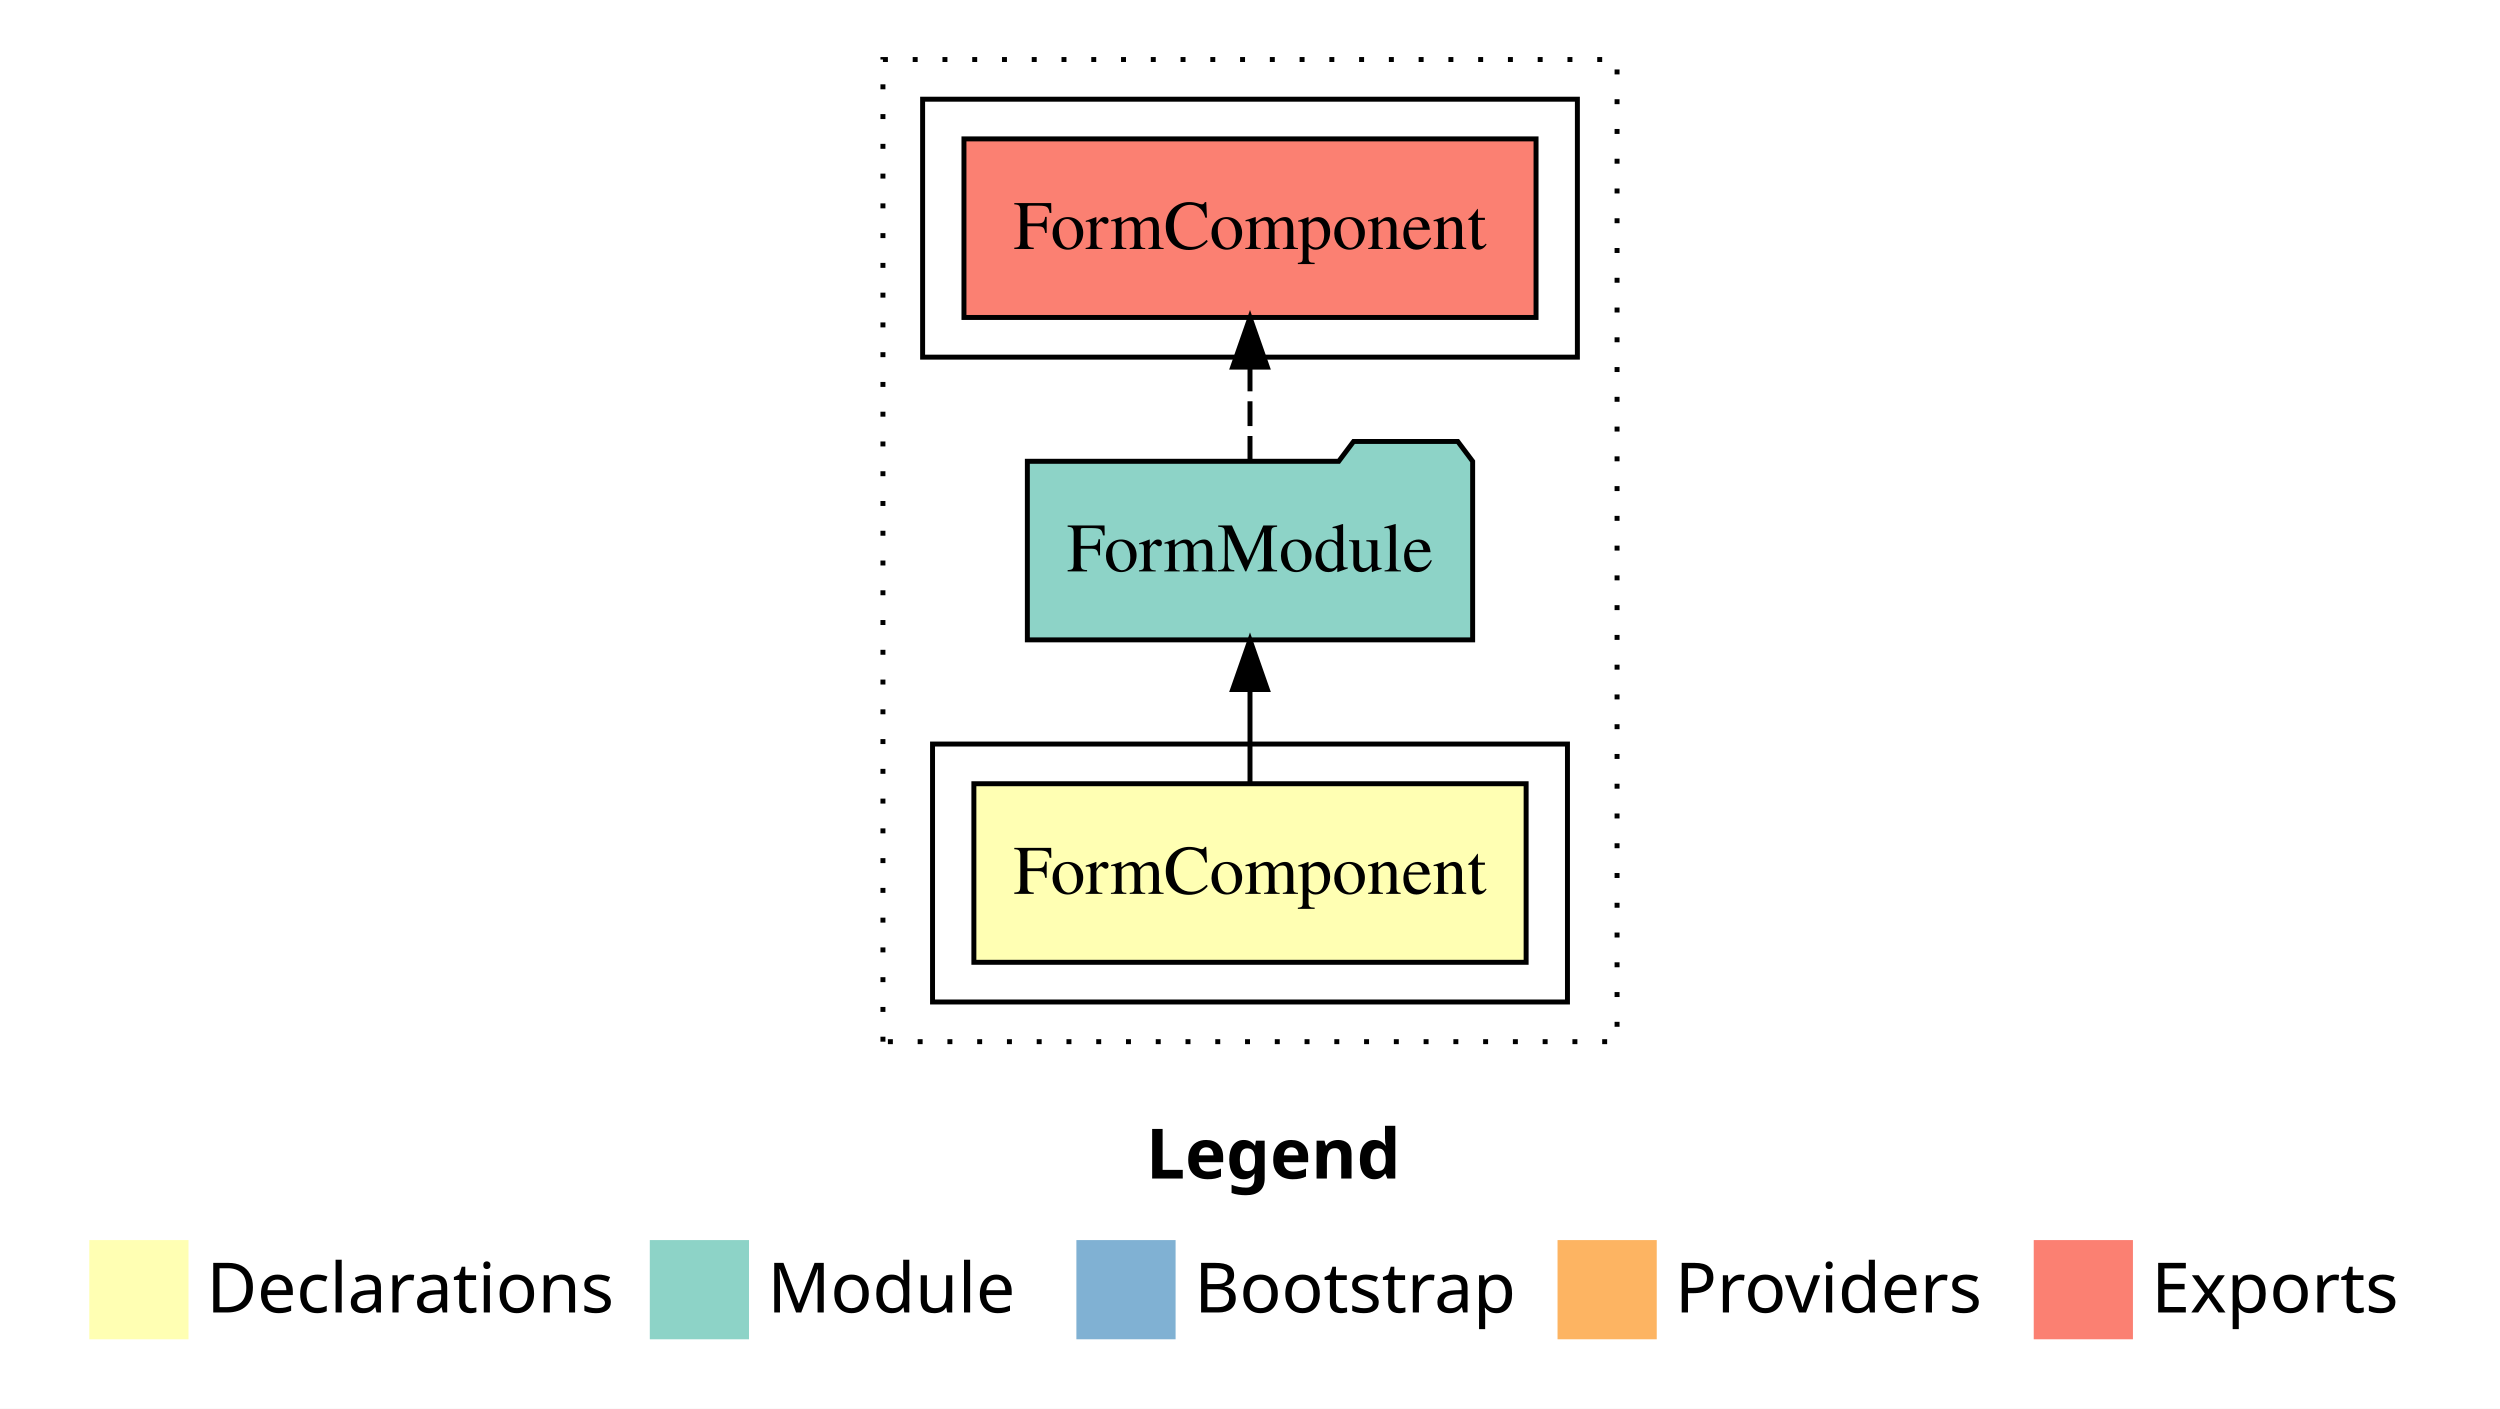
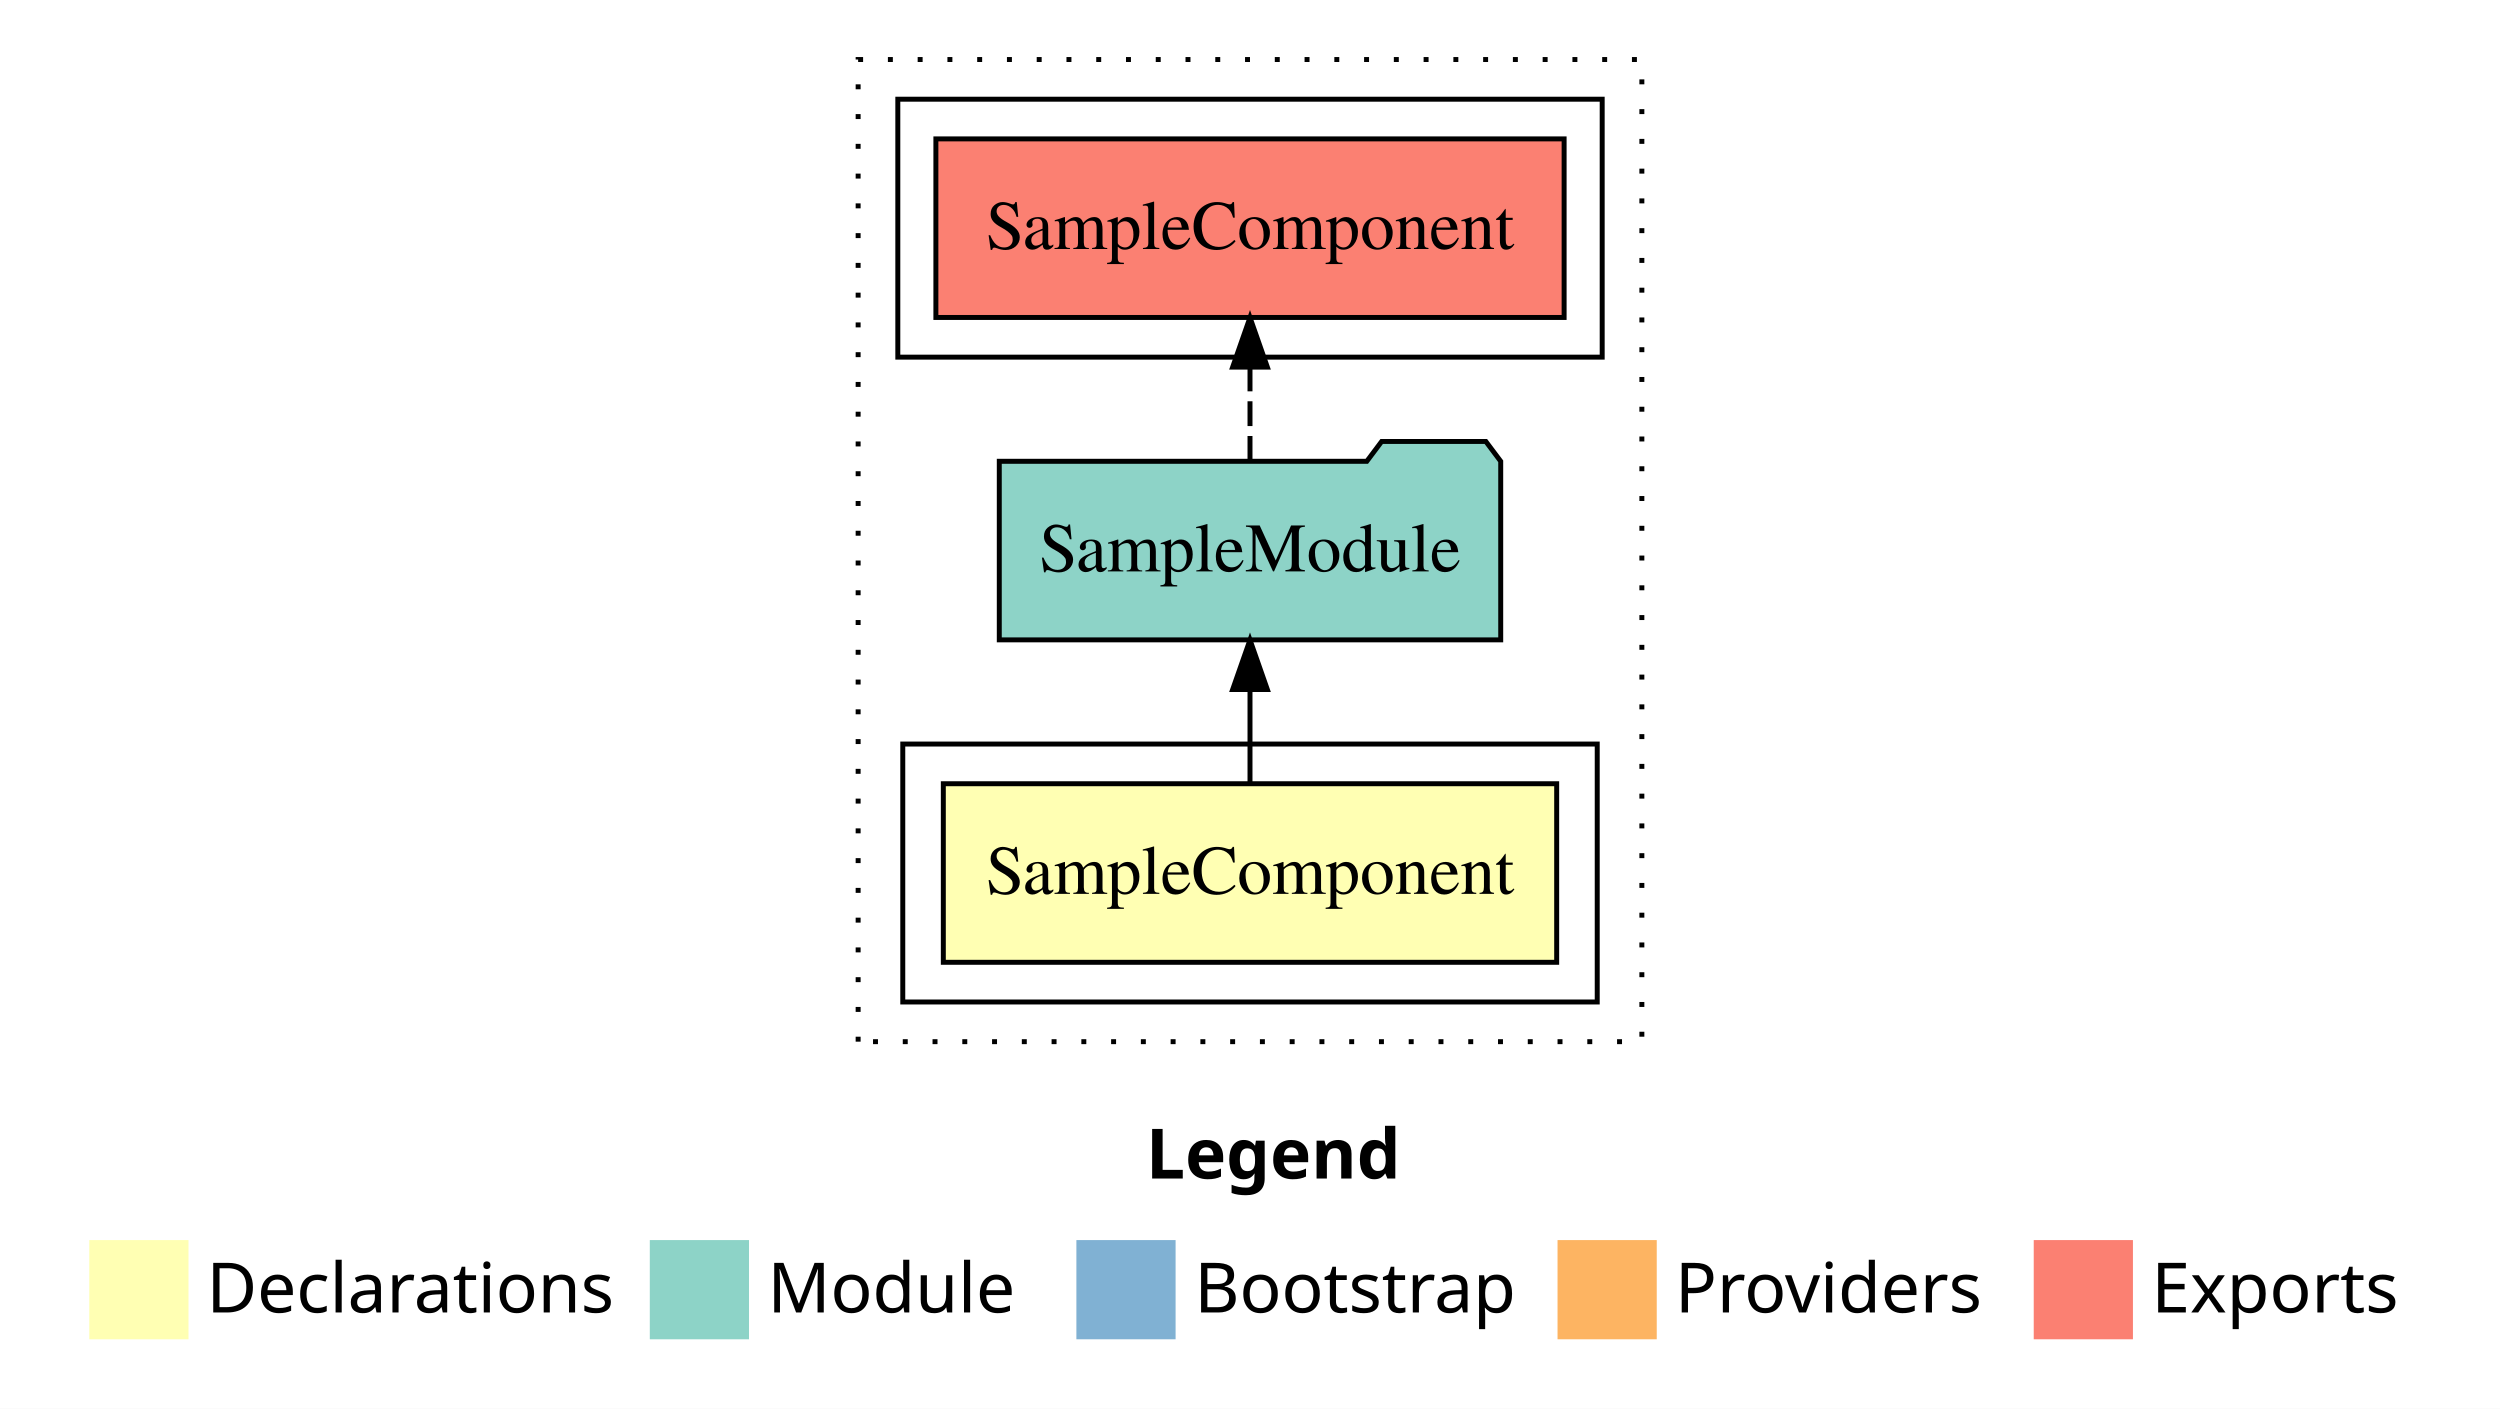
<svg xmlns="http://www.w3.org/2000/svg" width="504pt" height="284pt" viewBox="0.00 0.00 504.00 284.00">
  <g id="graph0" class="graph" transform="scale(1 1) rotate(0) translate(4 280)">
    <polygon fill="#ffffff" stroke="transparent" points="-4,4 -4,-280 500,-280 500,4 -4,4" />
    <text text-anchor="start" x="227.009" y="-42.4" font-family="sans-serif" font-weight="bold" font-size="14.00" fill="#000000">Legend</text>
    <polygon fill="#ffffb3" stroke="transparent" points="14,-10 14,-30 34,-30 34,-10 14,-10" />
    <text text-anchor="start" x="37.629" y="-15.4" font-family="sans-serif" font-size="14.00" fill="#000000">  Declarations</text>
    <polygon fill="#8dd3c7" stroke="transparent" points="127,-10 127,-30 147,-30 147,-10 127,-10" />
    <text text-anchor="start" x="150.725" y="-15.4" font-family="sans-serif" font-size="14.00" fill="#000000">  Module</text>
    <polygon fill="#80b1d3" stroke="transparent" points="213,-10 213,-30 233,-30 233,-10 213,-10" />
    <text text-anchor="start" x="236.781" y="-15.4" font-family="sans-serif" font-size="14.00" fill="#000000">  Bootstrap</text>
    <polygon fill="#fdb462" stroke="transparent" points="310,-10 310,-30 330,-30 330,-10 310,-10" />
    <text text-anchor="start" x="333.673" y="-15.4" font-family="sans-serif" font-size="14.00" fill="#000000">  Providers</text>
    <polygon fill="#fb8072" stroke="transparent" points="406,-10 406,-30 426,-30 426,-10 406,-10" />
    <text text-anchor="start" x="429.726" y="-15.4" font-family="sans-serif" font-size="14.00" fill="#000000">  Exports</text>
    <g id="clust1" class="cluster">
-       <polygon fill="none" stroke="#000000" stroke-dasharray="1,5" points="174,-70 174,-268 322,-268 322,-70 174,-70" />
+       <polygon fill="none" stroke="#000000" stroke-dasharray="1,5" points="169,-70 169,-268 327,-268 327,-70 169,-70" />
    </g>
    <g id="clust2" class="cluster">
-       <polygon fill="none" stroke="#000000" points="184,-78 184,-130 312,-130 312,-78 184,-78" />
+       <polygon fill="none" stroke="#000000" points="178,-78 178,-130 318,-130 318,-78 178,-78" />
    </g>
    <g id="clust5" class="cluster">
-       <polygon fill="none" stroke="#000000" points="182,-208 182,-260 314,-260 314,-208 182,-208" />
+       <polygon fill="none" stroke="#000000" points="177,-208 177,-260 319,-260 319,-208 177,-208" />
    </g>
    <g id="node1" class="node">
-       <polygon fill="#ffffb3" stroke="#000000" points="303.667,-122 192.333,-122 192.333,-86 303.667,-86 303.667,-122" />
-       <text text-anchor="middle" x="248" y="-99.8" font-family="Times,serif" font-size="14.00" fill="#000000">FormComponent</text>
+       <polygon fill="#ffffb3" stroke="#000000" points="309.826,-122 186.174,-122 186.174,-86 309.826,-86 309.826,-122" />
+       <text text-anchor="middle" x="248" y="-99.8" font-family="Times,serif" font-size="14.00" fill="#000000">SampleComponent</text>
    </g>
    <g id="node2" class="node">
-       <polygon fill="#8dd3c7" stroke="#000000" points="292.884,-187 289.884,-191 268.884,-191 265.884,-187 203.116,-187 203.116,-151 292.884,-151 292.884,-187" />
-       <text text-anchor="middle" x="248" y="-164.8" font-family="Times,serif" font-size="14.00" fill="#000000">FormModule</text>
+       <polygon fill="#8dd3c7" stroke="#000000" points="298.544,-187 295.544,-191 274.544,-191 271.544,-187 197.456,-187 197.456,-151 298.544,-151 298.544,-187" />
+       <text text-anchor="middle" x="248" y="-164.8" font-family="Times,serif" font-size="14.00" fill="#000000">SampleModule</text>
    </g>
    <g id="edge1" class="edge">
      <path fill="none" stroke="#000000" d="M248,-122.106C248,-122.106 248,-140.991 248,-140.991" />
      <polygon fill="#000000" stroke="#000000" points="244.5,-140.991 248,-150.991 251.5,-140.991 244.5,-140.991" />
    </g>
    <g id="node3" class="node">
-       <polygon fill="#fb8072" stroke="#000000" points="305.666,-252 190.334,-252 190.334,-216 305.666,-216 305.666,-252" />
-       <text text-anchor="middle" x="248" y="-229.8" font-family="Times,serif" font-size="14.00" fill="#000000">FormComponent </text>
+       <polygon fill="#fb8072" stroke="#000000" points="311.325,-252 184.674,-252 184.674,-216 311.325,-216 311.325,-252" />
+       <text text-anchor="middle" x="248" y="-229.8" font-family="Times,serif" font-size="14.00" fill="#000000">SampleComponent </text>
    </g>
    <g id="edge2" class="edge">
      <path fill="none" stroke="#000000" stroke-dasharray="5,2" d="M248,-187.106C248,-187.106 248,-205.991 248,-205.991" />
      <polygon fill="#000000" stroke="#000000" points="244.5,-205.991 248,-215.991 251.5,-205.991 244.5,-205.991" />
    </g>
  </g>
</svg>
